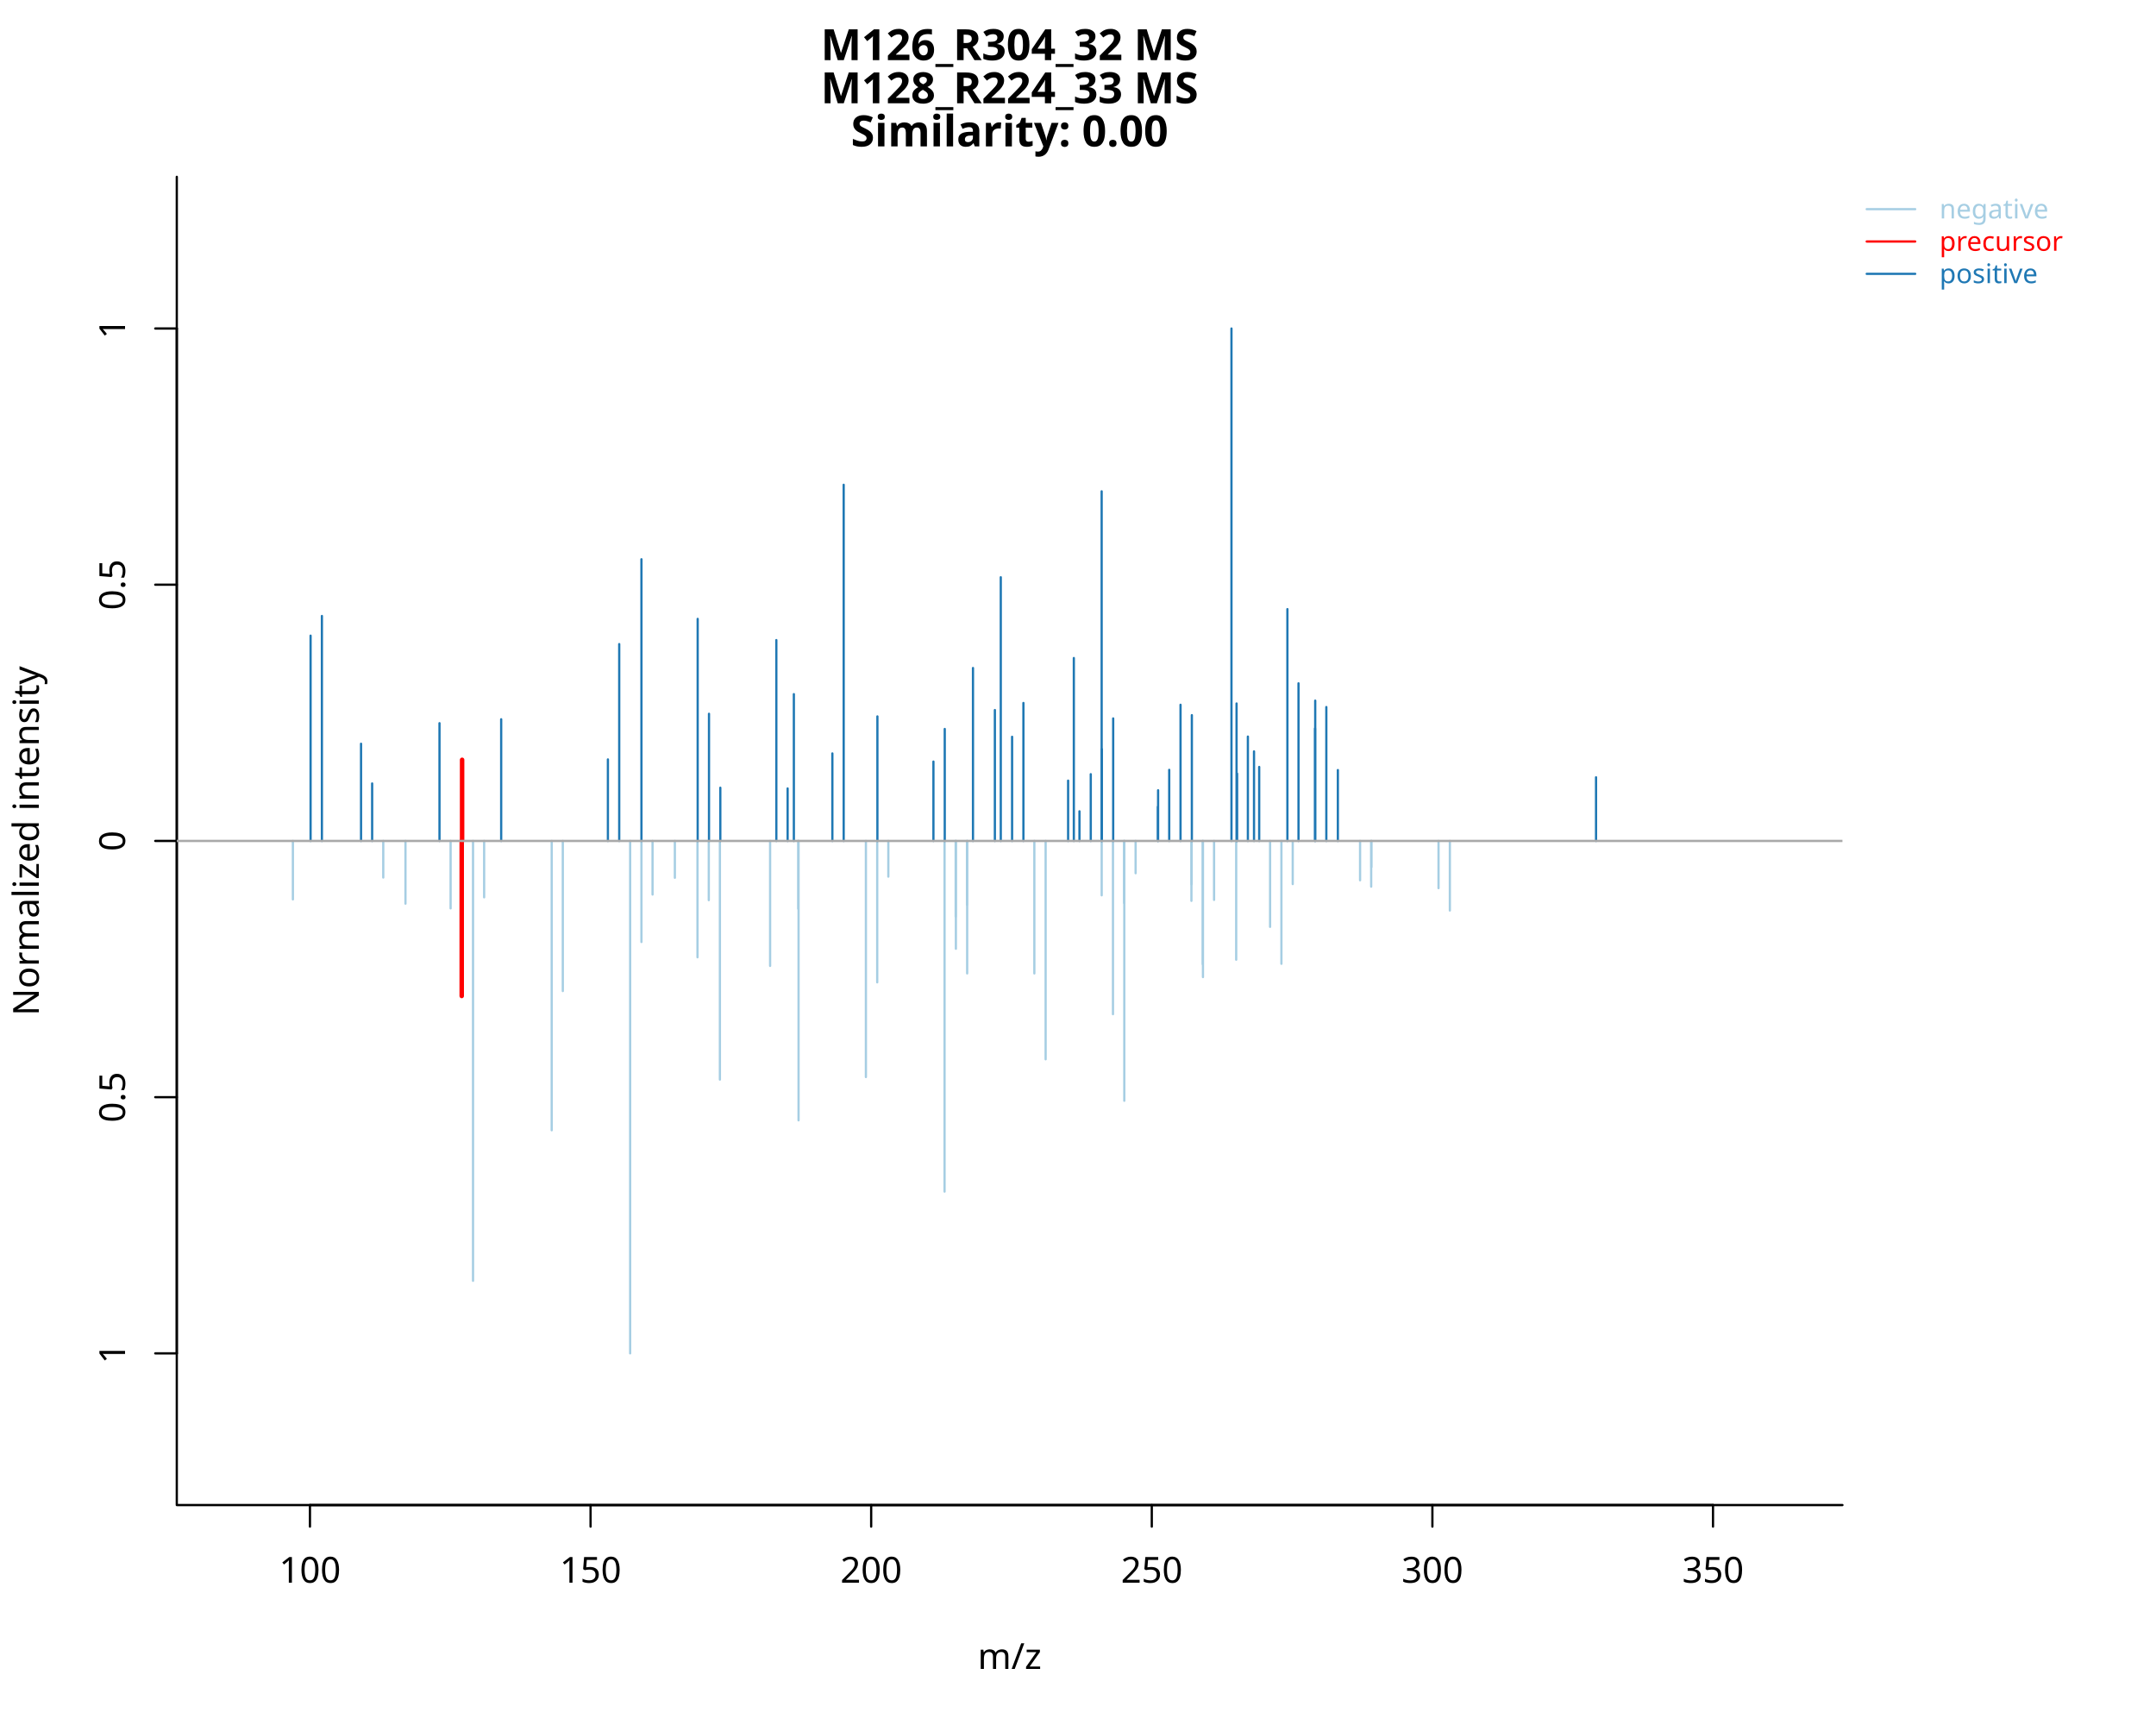
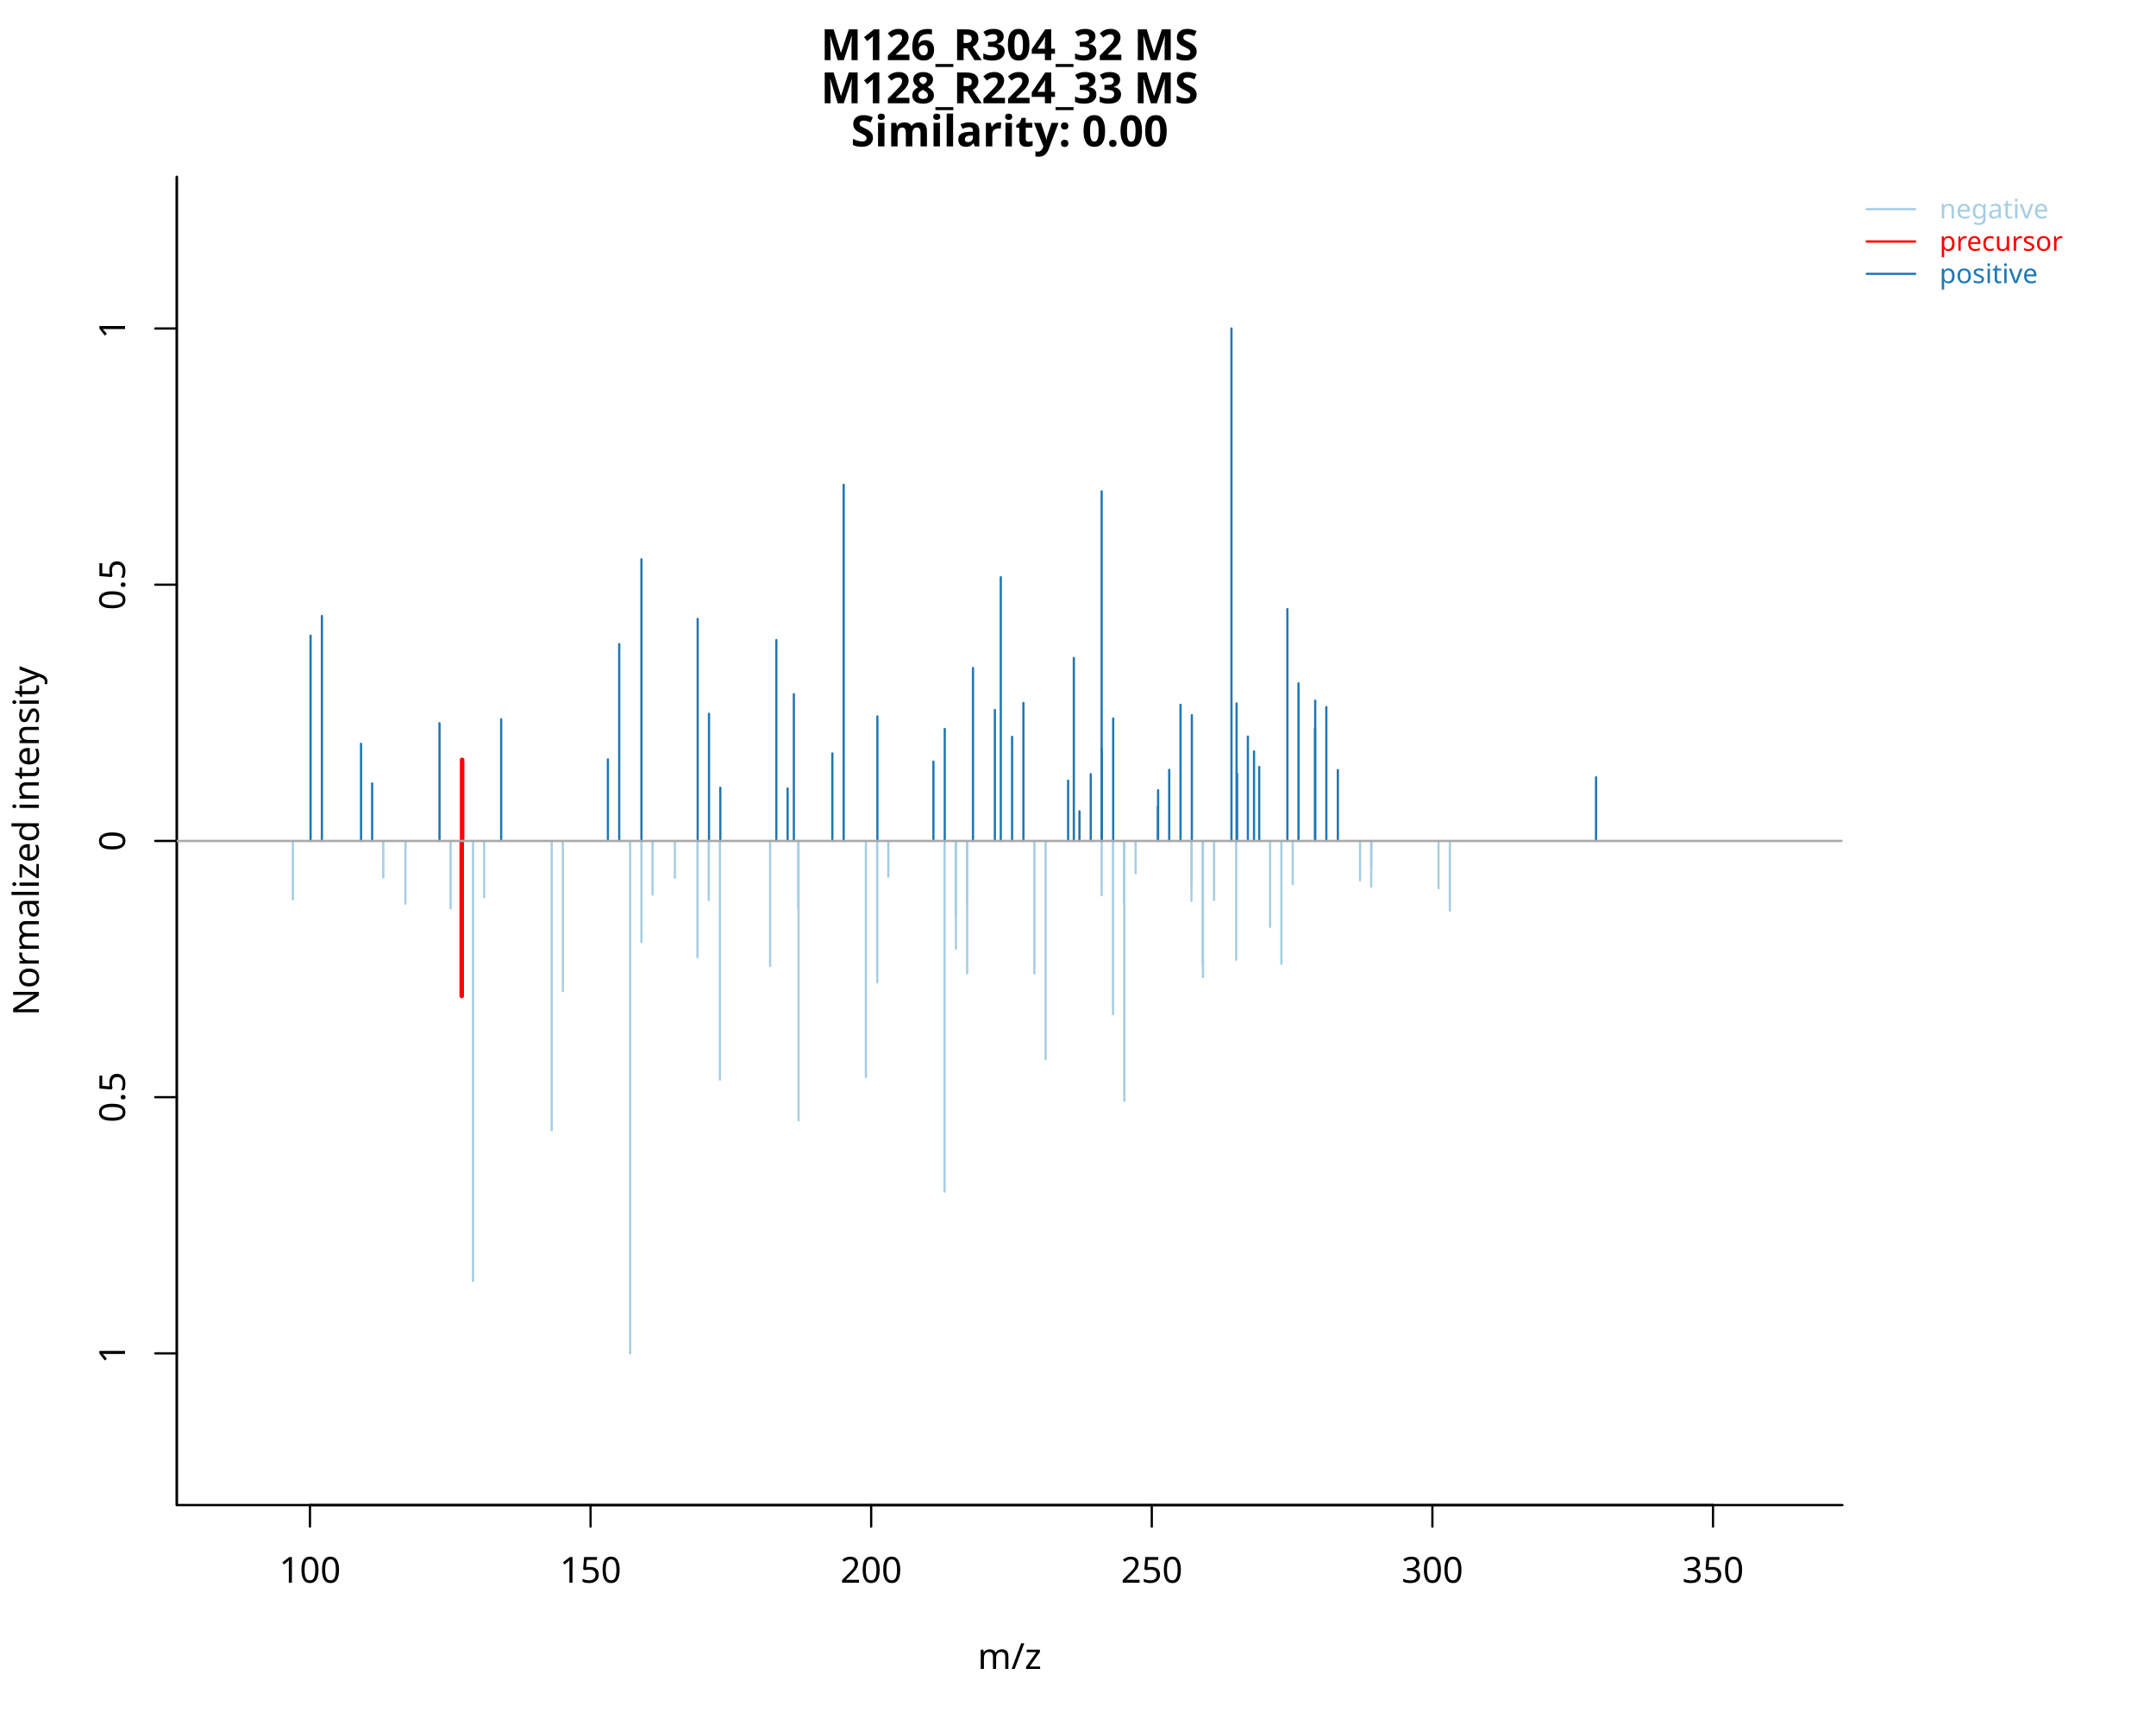
<svg xmlns="http://www.w3.org/2000/svg" class="svglite" data-engine-version="2.0" width="720.00pt" height="576.00pt" viewBox="0 0 720.00 576.00">
  <defs>
    <style type="text/css">
    .svglite line, .svglite polyline, .svglite polygon, .svglite path, .svglite rect, .svglite circle {
      fill: none;
      stroke: #000000;
      stroke-linecap: round;
      stroke-linejoin: round;
      stroke-miterlimit: 10.00;
    }
  </style>
  </defs>
  <rect width="100%" height="100%" style="stroke: none; fill: #FFFFFF;" />
  <defs>
    <clipPath id="cpMC4wMHw3MjAuMDB8MC4wMHw1NzYuMDA=">
      <rect x="0.00" y="0.00" width="720.00" height="576.00" />
    </clipPath>
  </defs>
  <g clip-path="url(#cpMC4wMHw3MjAuMDB8MC4wMHw1NzYuMDA=)">
    <line x1="103.51" y1="502.56" x2="572.06" y2="502.56" style="stroke-width: 0.75;" />
    <line x1="103.51" y1="502.56" x2="103.51" y2="509.76" style="stroke-width: 0.75;" />
    <line x1="197.22" y1="502.56" x2="197.22" y2="509.76" style="stroke-width: 0.75;" />
    <line x1="290.93" y1="502.56" x2="290.93" y2="509.76" style="stroke-width: 0.75;" />
    <line x1="384.64" y1="502.56" x2="384.64" y2="509.76" style="stroke-width: 0.75;" />
    <line x1="478.35" y1="502.56" x2="478.35" y2="509.76" style="stroke-width: 0.75;" />
    <line x1="572.06" y1="502.56" x2="572.06" y2="509.76" style="stroke-width: 0.75;" />
    <text x="103.51" y="528.48" text-anchor="middle" style="font-size: 12.00px; font-family: sans;" textLength="20.02px" lengthAdjust="spacingAndGlyphs">100</text>
    <text x="197.22" y="528.48" text-anchor="middle" style="font-size: 12.00px; font-family: sans;" textLength="20.02px" lengthAdjust="spacingAndGlyphs">150</text>
    <text x="290.93" y="528.48" text-anchor="middle" style="font-size: 12.00px; font-family: sans;" textLength="20.02px" lengthAdjust="spacingAndGlyphs">200</text>
    <text x="384.64" y="528.48" text-anchor="middle" style="font-size: 12.00px; font-family: sans;" textLength="20.02px" lengthAdjust="spacingAndGlyphs">250</text>
    <text x="478.35" y="528.48" text-anchor="middle" style="font-size: 12.00px; font-family: sans;" textLength="20.02px" lengthAdjust="spacingAndGlyphs">300</text>
    <text x="572.06" y="528.48" text-anchor="middle" style="font-size: 12.00px; font-family: sans;" textLength="20.02px" lengthAdjust="spacingAndGlyphs">350</text>
    <polyline points="59.04,59.04 59.04,502.56 615.29,502.56 " style="stroke-width: 0.75;" />
  </g>
  <defs>
    <clipPath id="cpMC4wMHw2NDUuNTN8MC4wMHw1NzYuMDA=">
      <rect x="0.00" y="0.00" width="645.53" height="576.00" />
    </clipPath>
  </defs>
  <g clip-path="url(#cpMC4wMHw2NDUuNTN8MC4wMHw1NzYuMDA=)">
    <text x="337.16" y="20.08" text-anchor="middle" style="font-size: 14.40px; font-weight: bold; font-family: sans;" textLength="128.11px" lengthAdjust="spacingAndGlyphs">M126_R304_32 MS</text>
    <text x="337.16" y="34.48" text-anchor="middle" style="font-size: 14.40px; font-weight: bold; font-family: sans;" textLength="128.11px" lengthAdjust="spacingAndGlyphs">M128_R224_33 MS</text>
    <text x="337.16" y="48.88" text-anchor="middle" style="font-size: 14.40px; font-weight: bold; font-family: sans;" textLength="94.44px" lengthAdjust="spacingAndGlyphs">Similarity: 0.00</text>
    <text x="337.16" y="557.28" text-anchor="middle" style="font-size: 12.00px; font-family: sans;" textLength="19.34px" lengthAdjust="spacingAndGlyphs">m/z</text>
    <text transform="translate(12.96,280.80) rotate(-90)" text-anchor="middle" style="font-size: 12.00px; font-family: sans;" textLength="108.06px" lengthAdjust="spacingAndGlyphs">Normalized intensity</text>
  </g>
  <defs>
    <clipPath id="cpNTkuMDR8NjE1LjI5fDU5LjA0fDUwMi41Ng==">
      <rect x="59.04" y="59.04" width="556.25" height="443.52" />
    </clipPath>
  </defs>
  <g clip-path="url(#cpNTkuMDR8NjE1LjI5fDU5LjA0fDUwMi41Ng==)">
    <line x1="210.44" y1="280.80" x2="210.44" y2="451.91" style="stroke-width: 0.75; stroke: #A6CEE3;" />
    <line x1="157.97" y1="280.80" x2="157.97" y2="427.67" style="stroke-width: 0.75; stroke: #A6CEE3;" />
    <line x1="315.44" y1="280.80" x2="315.44" y2="397.89" style="stroke-width: 0.75; stroke: #A6CEE3;" />
    <line x1="184.24" y1="280.80" x2="184.24" y2="377.41" style="stroke-width: 0.75; stroke: #A6CEE3;" />
    <line x1="266.68" y1="280.80" x2="266.68" y2="374.10" style="stroke-width: 0.75; stroke: #A6CEE3;" />
    <line x1="375.46" y1="280.80" x2="375.46" y2="367.56" style="stroke-width: 0.75; stroke: #A6CEE3;" />
    <line x1="240.41" y1="280.80" x2="240.41" y2="360.49" style="stroke-width: 0.75; stroke: #A6CEE3;" />
    <line x1="289.17" y1="280.80" x2="289.17" y2="359.64" style="stroke-width: 0.75; stroke: #A6CEE3;" />
    <line x1="349.19" y1="280.80" x2="349.19" y2="353.71" style="stroke-width: 0.75; stroke: #A6CEE3;" />
    <line x1="371.68" y1="280.80" x2="371.68" y2="338.65" style="stroke-width: 0.75; stroke: #A6CEE3;" />
    <line x1="154.19" y1="280.80" x2="154.19" y2="332.57" style="stroke-width: 1.50; stroke: #FF0000;" />
    <line x1="187.95" y1="280.80" x2="187.95" y2="330.92" style="stroke-width: 0.75; stroke: #A6CEE3;" />
    <line x1="292.95" y1="280.80" x2="292.95" y2="328.02" style="stroke-width: 0.75; stroke: #A6CEE3;" />
    <line x1="401.73" y1="280.80" x2="401.73" y2="326.26" style="stroke-width: 0.75; stroke: #A6CEE3;" />
    <line x1="345.42" y1="280.80" x2="345.42" y2="325.04" style="stroke-width: 0.75; stroke: #A6CEE3;" />
    <line x1="322.99" y1="280.80" x2="322.99" y2="325.03" style="stroke-width: 0.75; stroke: #A6CEE3;" />
    <line x1="257.18" y1="280.80" x2="257.18" y2="322.53" style="stroke-width: 0.75; stroke: #A6CEE3;" />
    <line x1="401.66" y1="280.80" x2="401.66" y2="321.93" style="stroke-width: 0.75; stroke: #A6CEE3;" />
    <line x1="427.93" y1="280.80" x2="427.93" y2="321.82" style="stroke-width: 0.75; stroke: #A6CEE3;" />
    <line x1="412.83" y1="280.80" x2="412.83" y2="320.46" style="stroke-width: 0.75; stroke: #A6CEE3;" />
    <line x1="232.93" y1="280.80" x2="232.93" y2="319.65" style="stroke-width: 0.75; stroke: #A6CEE3;" />
    <line x1="319.22" y1="280.80" x2="319.22" y2="316.80" style="stroke-width: 0.75; stroke: #A6CEE3;" />
    <line x1="214.21" y1="280.80" x2="214.21" y2="314.55" style="stroke-width: 0.75; stroke: #A6CEE3;" />
    <line x1="424.15" y1="280.80" x2="424.15" y2="309.49" style="stroke-width: 0.75; stroke: #A6CEE3;" />
    <line x1="319.15" y1="280.80" x2="319.15" y2="306.05" style="stroke-width: 0.75; stroke: #A6CEE3;" />
    <line x1="484.18" y1="280.80" x2="484.18" y2="304.03" style="stroke-width: 0.75; stroke: #A6CEE3;" />
    <line x1="266.58" y1="280.80" x2="266.58" y2="303.42" style="stroke-width: 0.75; stroke: #A6CEE3;" />
    <line x1="150.48" y1="280.80" x2="150.48" y2="303.32" style="stroke-width: 0.75; stroke: #A6CEE3;" />
    <line x1="322.93" y1="280.80" x2="322.93" y2="302.11" style="stroke-width: 0.75; stroke: #A6CEE3;" />
    <line x1="135.41" y1="280.80" x2="135.41" y2="301.74" style="stroke-width: 0.75; stroke: #A6CEE3;" />
    <line x1="375.39" y1="280.80" x2="375.39" y2="301.49" style="stroke-width: 0.75; stroke: #A6CEE3;" />
    <line x1="397.88" y1="280.80" x2="397.88" y2="300.81" style="stroke-width: 0.75; stroke: #A6CEE3;" />
    <line x1="236.70" y1="280.80" x2="236.70" y2="300.58" style="stroke-width: 0.75; stroke: #A6CEE3;" />
    <line x1="405.44" y1="280.80" x2="405.44" y2="300.49" style="stroke-width: 0.75; stroke: #A6CEE3;" />
    <line x1="97.81" y1="280.80" x2="97.81" y2="300.32" style="stroke-width: 0.75; stroke: #A6CEE3;" />
    <line x1="161.68" y1="280.80" x2="161.68" y2="299.63" style="stroke-width: 0.75; stroke: #A6CEE3;" />
    <line x1="367.91" y1="280.80" x2="367.91" y2="298.96" style="stroke-width: 0.75; stroke: #A6CEE3;" />
    <line x1="217.92" y1="280.80" x2="217.92" y2="298.70" style="stroke-width: 0.75; stroke: #A6CEE3;" />
    <line x1="480.40" y1="280.80" x2="480.40" y2="296.57" style="stroke-width: 0.75; stroke: #A6CEE3;" />
    <line x1="457.91" y1="280.80" x2="457.91" y2="296.07" style="stroke-width: 0.75; stroke: #A6CEE3;" />
    <line x1="397.95" y1="280.80" x2="397.95" y2="295.24" style="stroke-width: 0.75; stroke: #A6CEE3;" />
    <line x1="431.71" y1="280.80" x2="431.71" y2="295.21" style="stroke-width: 0.75; stroke: #A6CEE3;" />
    <line x1="454.20" y1="280.80" x2="454.20" y2="293.94" style="stroke-width: 0.75; stroke: #A6CEE3;" />
    <line x1="225.37" y1="280.80" x2="225.37" y2="293.10" style="stroke-width: 0.75; stroke: #A6CEE3;" />
    <line x1="127.99" y1="280.80" x2="127.99" y2="293.02" style="stroke-width: 0.75; stroke: #A6CEE3;" />
    <line x1="296.66" y1="280.80" x2="296.66" y2="292.72" style="stroke-width: 0.75; stroke: #A6CEE3;" />
    <line x1="379.24" y1="280.80" x2="379.24" y2="291.58" style="stroke-width: 0.75; stroke: #A6CEE3;" />
    <line x1="457.98" y1="280.80" x2="457.98" y2="289.50" style="stroke-width: 0.75; stroke: #A6CEE3;" />
    <line x1="360.49" y1="280.80" x2="360.49" y2="270.90" style="stroke-width: 0.75; stroke: #1F78B4;" />
    <line x1="386.68" y1="280.80" x2="386.68" y2="269.42" style="stroke-width: 0.75; stroke: #1F78B4;" />
    <line x1="386.75" y1="280.80" x2="386.75" y2="263.88" style="stroke-width: 0.75; stroke: #1F78B4;" />
    <line x1="263.03" y1="280.80" x2="263.03" y2="263.27" style="stroke-width: 0.75; stroke: #1F78B4;" />
    <line x1="240.55" y1="280.80" x2="240.55" y2="263.03" style="stroke-width: 0.75; stroke: #1F78B4;" />
    <line x1="124.28" y1="280.80" x2="124.28" y2="261.61" style="stroke-width: 0.75; stroke: #1F78B4;" />
    <line x1="356.70" y1="280.80" x2="356.70" y2="260.66" style="stroke-width: 0.75; stroke: #1F78B4;" />
    <line x1="533.00" y1="280.80" x2="533.00" y2="259.55" style="stroke-width: 0.75; stroke: #1F78B4;" />
    <line x1="364.26" y1="280.80" x2="364.26" y2="258.51" style="stroke-width: 0.75; stroke: #1F78B4;" />
    <line x1="413.13" y1="280.80" x2="413.13" y2="258.34" style="stroke-width: 0.75; stroke: #1F78B4;" />
    <line x1="446.78" y1="280.80" x2="446.78" y2="257.13" style="stroke-width: 0.75; stroke: #1F78B4;" />
    <line x1="390.46" y1="280.80" x2="390.46" y2="257.06" style="stroke-width: 0.75; stroke: #1F78B4;" />
    <line x1="420.51" y1="280.80" x2="420.51" y2="256.09" style="stroke-width: 0.75; stroke: #1F78B4;" />
    <line x1="311.72" y1="280.80" x2="311.72" y2="254.30" style="stroke-width: 0.75; stroke: #1F78B4;" />
    <line x1="154.32" y1="280.80" x2="154.32" y2="253.71" style="stroke-width: 1.50; stroke: #FF0000;" />
    <line x1="203.01" y1="280.80" x2="203.01" y2="253.58" style="stroke-width: 0.75; stroke: #1F78B4;" />
    <line x1="277.97" y1="280.80" x2="277.97" y2="251.58" style="stroke-width: 0.75; stroke: #1F78B4;" />
    <line x1="418.78" y1="280.80" x2="418.78" y2="250.90" style="stroke-width: 0.75; stroke: #1F78B4;" />
    <line x1="367.97" y1="280.80" x2="367.97" y2="250.18" style="stroke-width: 0.75; stroke: #1F78B4;" />
    <line x1="120.57" y1="280.80" x2="120.57" y2="248.34" style="stroke-width: 0.75; stroke: #1F78B4;" />
    <line x1="337.99" y1="280.80" x2="337.99" y2="246.02" style="stroke-width: 0.75; stroke: #1F78B4;" />
    <line x1="416.73" y1="280.80" x2="416.73" y2="245.95" style="stroke-width: 0.75; stroke: #1F78B4;" />
    <line x1="315.50" y1="280.80" x2="315.50" y2="243.41" style="stroke-width: 0.75; stroke: #1F78B4;" />
    <line x1="439.16" y1="280.80" x2="439.16" y2="243.26" style="stroke-width: 0.75; stroke: #1F78B4;" />
    <line x1="146.77" y1="280.80" x2="146.77" y2="241.48" style="stroke-width: 0.75; stroke: #1F78B4;" />
    <line x1="167.37" y1="280.80" x2="167.37" y2="240.17" style="stroke-width: 0.75; stroke: #1F78B4;" />
    <line x1="371.75" y1="280.80" x2="371.75" y2="239.89" style="stroke-width: 0.75; stroke: #1F78B4;" />
    <line x1="293.01" y1="280.80" x2="293.01" y2="239.22" style="stroke-width: 0.75; stroke: #1F78B4;" />
    <line x1="398.02" y1="280.80" x2="398.02" y2="238.79" style="stroke-width: 0.75; stroke: #1F78B4;" />
    <line x1="236.77" y1="280.80" x2="236.77" y2="238.34" style="stroke-width: 0.75; stroke: #1F78B4;" />
    <line x1="332.24" y1="280.80" x2="332.24" y2="237.09" style="stroke-width: 0.75; stroke: #1F78B4;" />
    <line x1="442.93" y1="280.80" x2="442.93" y2="236.09" style="stroke-width: 0.75; stroke: #1F78B4;" />
    <line x1="394.24" y1="280.80" x2="394.24" y2="235.33" style="stroke-width: 0.75; stroke: #1F78B4;" />
    <line x1="412.95" y1="280.80" x2="412.95" y2="234.90" style="stroke-width: 0.75; stroke: #1F78B4;" />
    <line x1="341.77" y1="280.80" x2="341.77" y2="234.73" style="stroke-width: 0.75; stroke: #1F78B4;" />
    <line x1="439.22" y1="280.80" x2="439.22" y2="233.95" style="stroke-width: 0.75; stroke: #1F78B4;" />
    <line x1="265.11" y1="280.80" x2="265.11" y2="231.78" style="stroke-width: 0.75; stroke: #1F78B4;" />
    <line x1="433.64" y1="280.80" x2="433.64" y2="228.17" style="stroke-width: 0.75; stroke: #1F78B4;" />
    <line x1="324.93" y1="280.80" x2="324.93" y2="223.05" style="stroke-width: 0.75; stroke: #1F78B4;" />
    <line x1="358.61" y1="280.80" x2="358.61" y2="219.72" style="stroke-width: 0.75; stroke: #1F78B4;" />
    <line x1="206.79" y1="280.80" x2="206.79" y2="215.07" style="stroke-width: 0.75; stroke: #1F78B4;" />
    <line x1="259.26" y1="280.80" x2="259.26" y2="213.73" style="stroke-width: 0.75; stroke: #1F78B4;" />
    <line x1="103.72" y1="280.80" x2="103.72" y2="212.25" style="stroke-width: 0.75; stroke: #1F78B4;" />
    <line x1="232.99" y1="280.80" x2="232.99" y2="206.65" style="stroke-width: 0.75; stroke: #1F78B4;" />
    <line x1="107.50" y1="280.80" x2="107.50" y2="205.68" style="stroke-width: 0.75; stroke: #1F78B4;" />
    <line x1="429.93" y1="280.80" x2="429.93" y2="203.39" style="stroke-width: 0.75; stroke: #1F78B4;" />
    <line x1="334.21" y1="280.80" x2="334.21" y2="192.75" style="stroke-width: 0.75; stroke: #1F78B4;" />
    <line x1="214.21" y1="280.80" x2="214.21" y2="186.74" style="stroke-width: 0.75; stroke: #1F78B4;" />
    <line x1="367.90" y1="280.80" x2="367.90" y2="164.06" style="stroke-width: 0.75; stroke: #1F78B4;" />
    <line x1="281.75" y1="280.80" x2="281.75" y2="161.87" style="stroke-width: 0.75; stroke: #1F78B4;" />
    <line x1="411.25" y1="280.80" x2="411.25" y2="109.69" style="stroke-width: 0.75; stroke: #1F78B4;" />
  </g>
  <g clip-path="url(#cpMC4wMHw3MjAuMDB8MC4wMHw1NzYuMDA=)">
-     <line x1="59.04" y1="451.91" x2="59.04" y2="109.69" style="stroke-width: 0.75;" />
+     <line x1="59.04" y1="502.56" x2="59.04" y2="59.04" style="stroke-width: 0.75;" />
    <line x1="59.04" y1="451.91" x2="51.84" y2="451.91" style="stroke-width: 0.75;" />
    <line x1="59.04" y1="366.36" x2="51.84" y2="366.36" style="stroke-width: 0.75;" />
    <line x1="59.04" y1="280.80" x2="51.84" y2="280.80" style="stroke-width: 0.75;" />
    <line x1="59.04" y1="195.24" x2="51.84" y2="195.24" style="stroke-width: 0.75;" />
    <line x1="59.04" y1="109.69" x2="51.84" y2="109.69" style="stroke-width: 0.75;" />
    <text transform="translate(41.76,451.91) rotate(-90)" text-anchor="middle" style="font-size: 12.00px; font-family: sans;" textLength="6.67px" lengthAdjust="spacingAndGlyphs">1</text>
    <text transform="translate(41.76,366.36) rotate(-90)" text-anchor="middle" style="font-size: 12.00px; font-family: sans;" textLength="16.68px" lengthAdjust="spacingAndGlyphs">0.5</text>
    <text transform="translate(41.76,280.80) rotate(-90)" text-anchor="middle" style="font-size: 12.00px; font-family: sans;" textLength="6.67px" lengthAdjust="spacingAndGlyphs">0</text>
    <text transform="translate(41.76,195.24) rotate(-90)" text-anchor="middle" style="font-size: 12.00px; font-family: sans;" textLength="16.68px" lengthAdjust="spacingAndGlyphs">0.5</text>
    <text transform="translate(41.76,109.69) rotate(-90)" text-anchor="middle" style="font-size: 12.00px; font-family: sans;" textLength="6.67px" lengthAdjust="spacingAndGlyphs">1</text>
  </g>
  <g clip-path="url(#cpNTkuMDR8NjE1LjI5fDU5LjA0fDUwMi41Ng==)">
    <line x1="59.04" y1="280.80" x2="615.29" y2="280.80" style="stroke-width: 0.75; stroke: #A9A9A9;" />
  </g>
  <g clip-path="url(#cpMC4wMHw3MjAuMDB8MC4wMHw1NzYuMDA=)">
    <line x1="623.39" y1="69.84" x2="639.59" y2="69.84" style="stroke-width: 0.75; stroke: #A6CEE3;" />
    <line x1="623.39" y1="80.64" x2="639.59" y2="80.64" style="stroke-width: 0.75; stroke: #FF0000;" />
    <line x1="623.39" y1="91.44" x2="639.59" y2="91.44" style="stroke-width: 0.75; stroke: #1F78B4;" />
    <text x="647.69" y="72.94" style="font-size: 9.00px; fill: #A6CEE3; font-family: sans;" textLength="34.03px" lengthAdjust="spacingAndGlyphs">negative</text>
    <text x="647.69" y="83.74" style="font-size: 9.00px; fill: #FF0000; font-family: sans;" textLength="38.02px" lengthAdjust="spacingAndGlyphs">precursor</text>
    <text x="647.69" y="94.54" style="font-size: 9.00px; fill: #1F78B4; font-family: sans;" textLength="30.52px" lengthAdjust="spacingAndGlyphs">positive</text>
  </g>
</svg>
